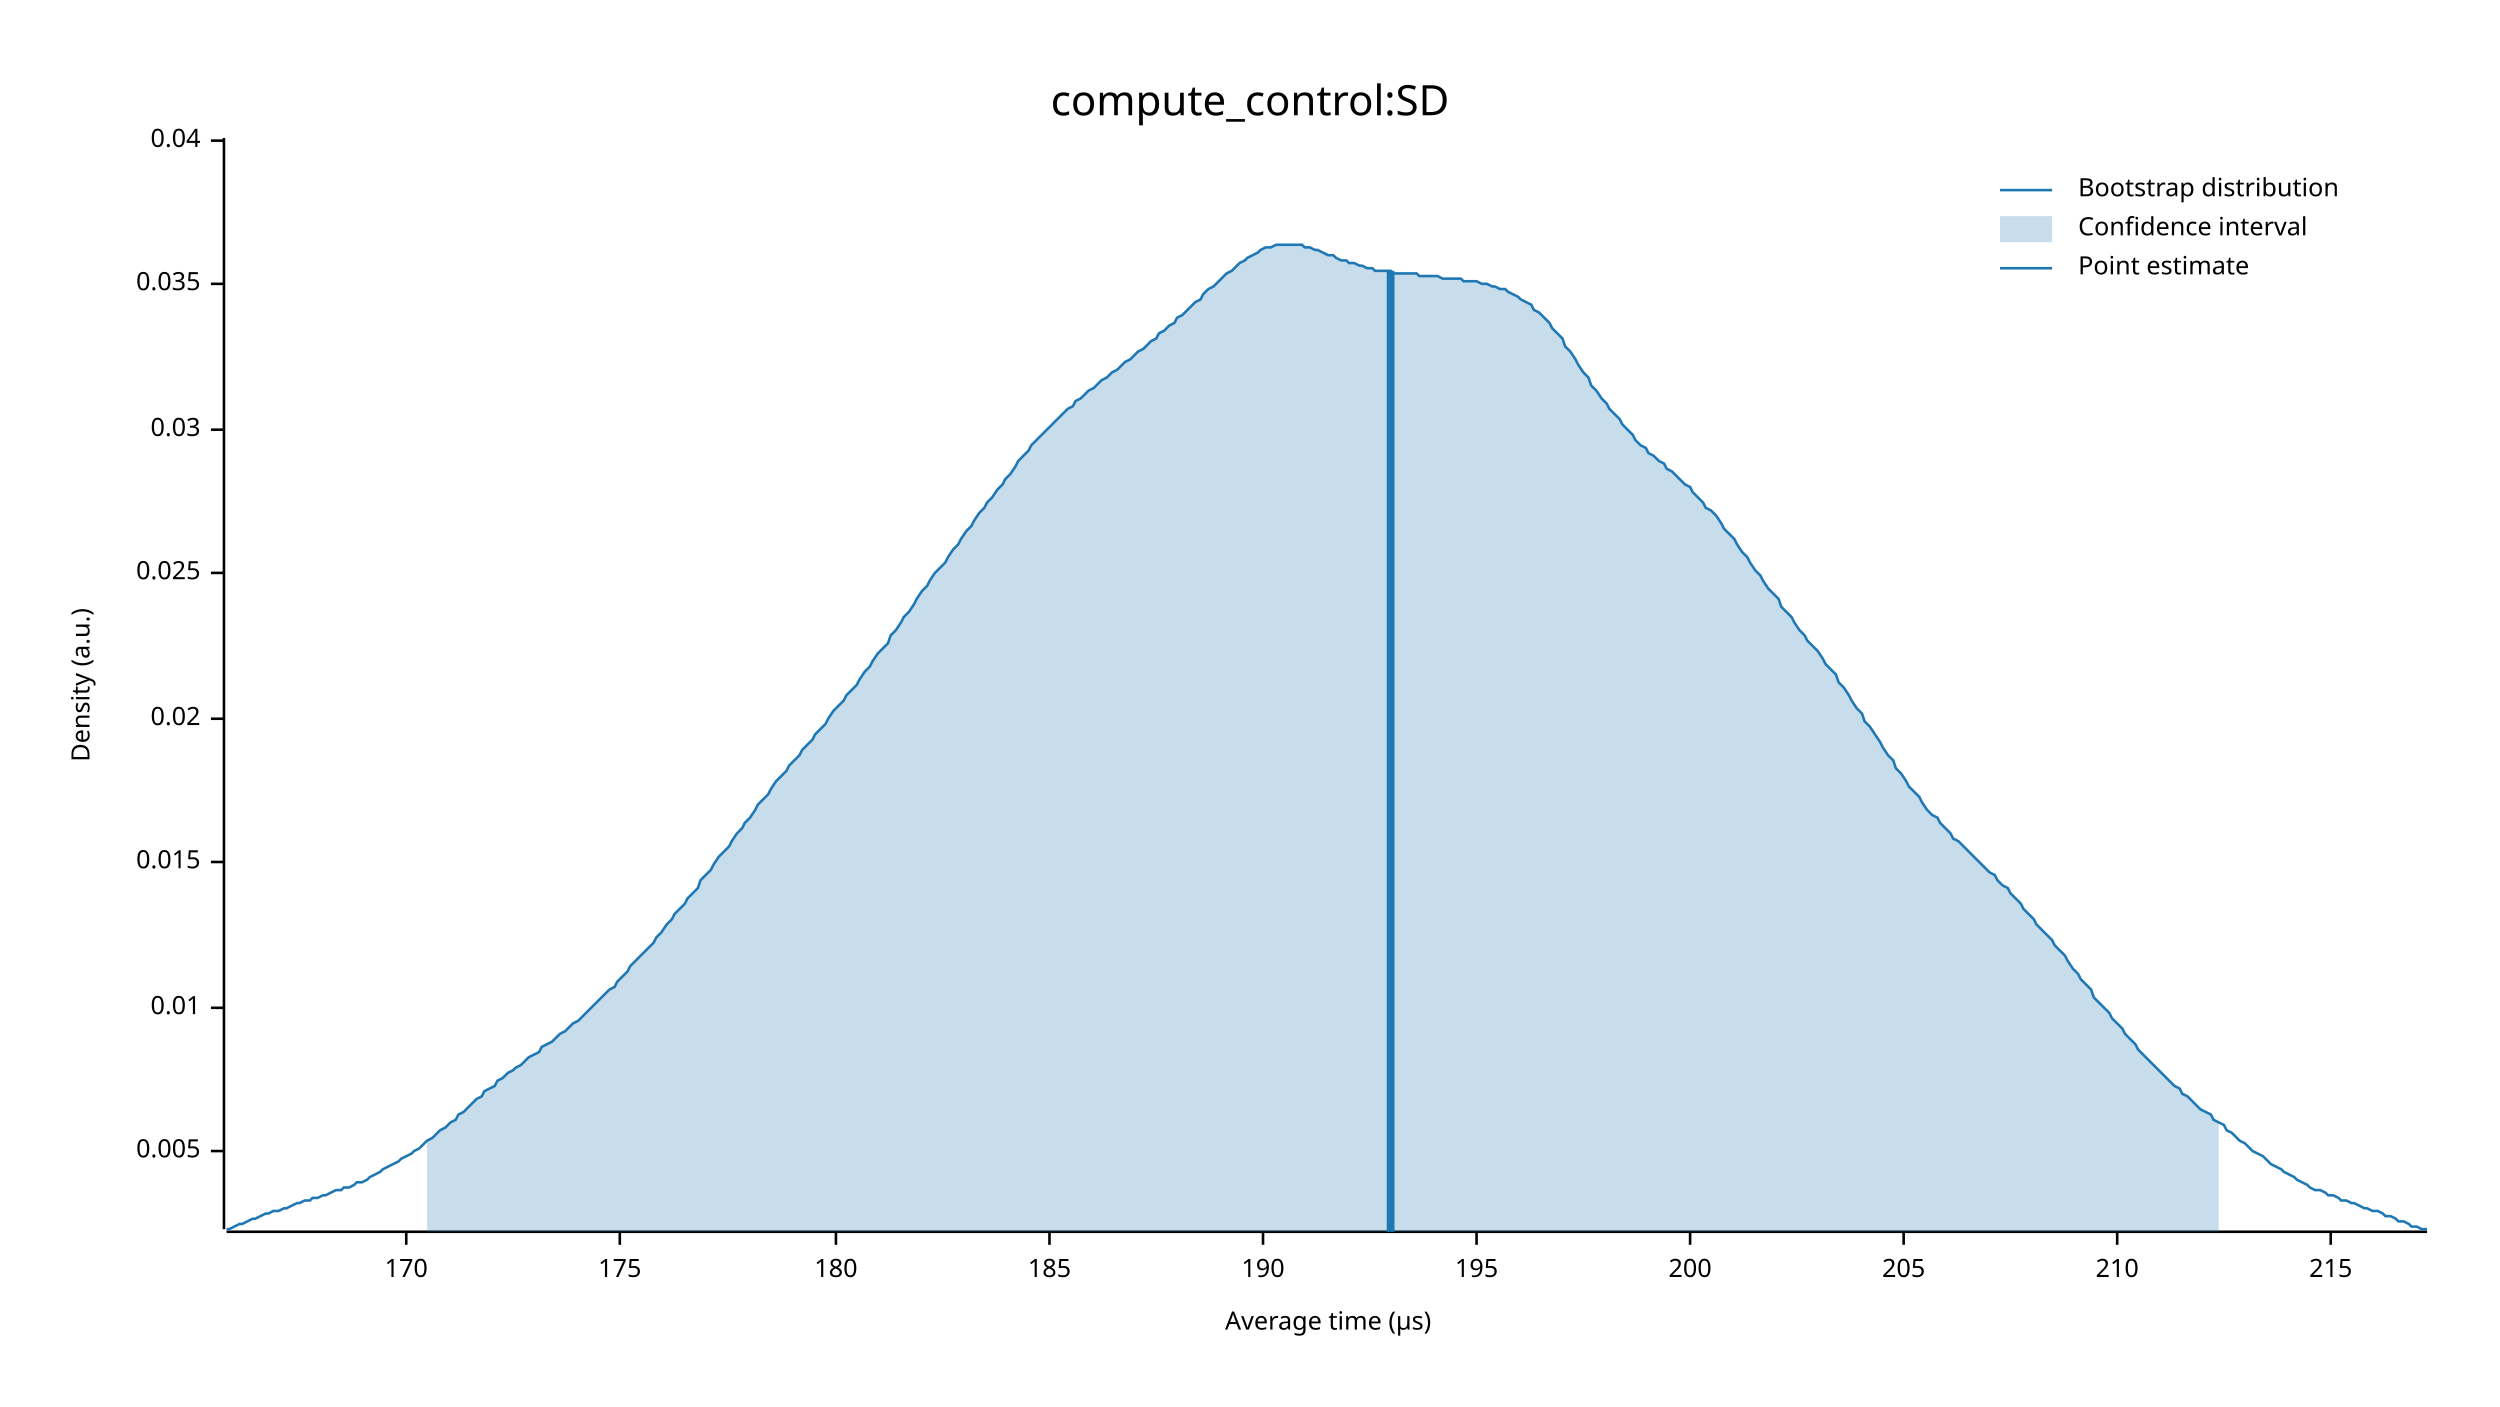
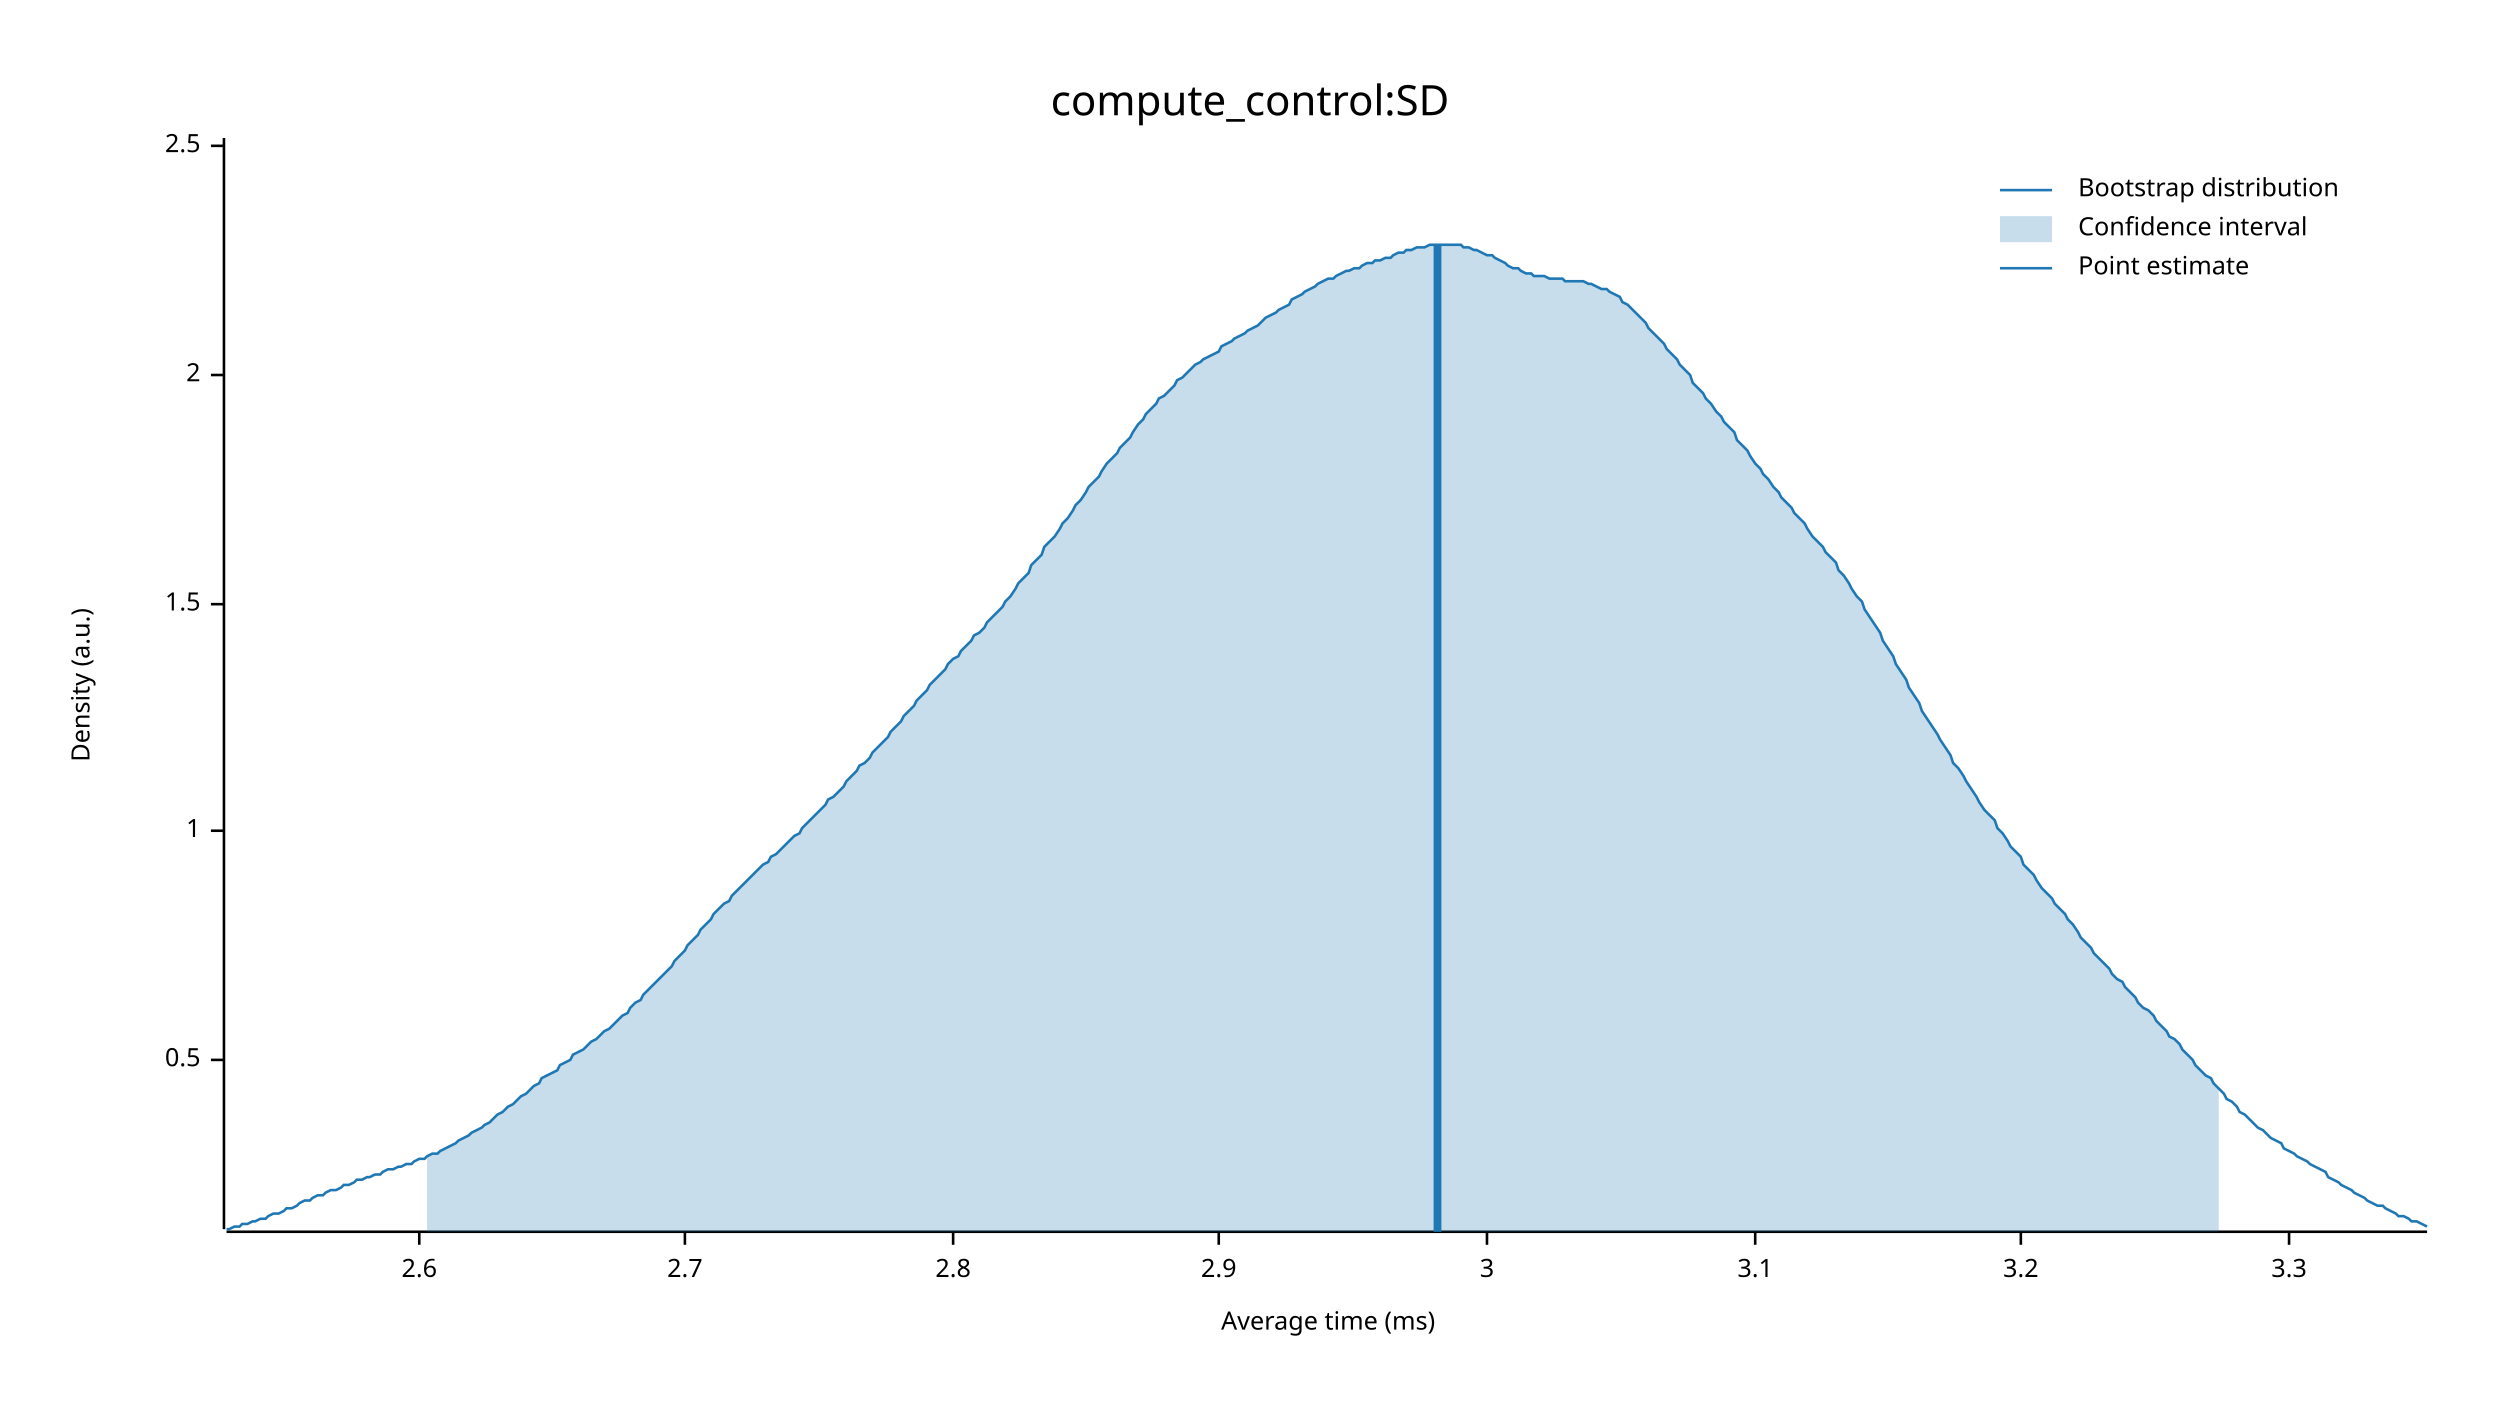
<svg xmlns="http://www.w3.org/2000/svg" width="960" height="540" viewBox="0 0 960 540">
  <text x="480" y="32" dy="0.76em" text-anchor="middle" font-family="sans-serif" font-size="16.129" opacity="1" fill="#000000">
compute_control:SD
</text>
  <text x="27" y="263" dy="0.76em" text-anchor="middle" font-family="sans-serif" font-size="9.677" opacity="1" fill="#000000" transform="rotate(270, 27, 263)">
Density (a.u.)
</text>
  <text x="510" y="513" dy="-0.5ex" text-anchor="middle" font-family="sans-serif" font-size="9.677" opacity="1" fill="#000000">
- Average time (µs)
+ Average time (ms)
</text>
  <polyline fill="none" opacity="1" stroke="#000000" stroke-width="1" points="86,53 86,472 " />
-   <text x="77" y="442" dy="0.5ex" text-anchor="end" font-family="sans-serif" font-size="9.677" opacity="1" fill="#000000">
- 0.005
+   <text x="77" y="407" dy="0.5ex" text-anchor="end" font-family="sans-serif" font-size="9.677" opacity="1" fill="#000000">
+ 0.5
</text>
-   <polyline fill="none" opacity="1" stroke="#000000" stroke-width="1" points="81,442 86,442 " />
-   <text x="77" y="387" dy="0.5ex" text-anchor="end" font-family="sans-serif" font-size="9.677" opacity="1" fill="#000000">
- 0.01
+   <polyline fill="none" opacity="1" stroke="#000000" stroke-width="1" points="81,407 86,407 " />
+   <text x="77" y="319" dy="0.5ex" text-anchor="end" font-family="sans-serif" font-size="9.677" opacity="1" fill="#000000">
+ 1
</text>
-   <polyline fill="none" opacity="1" stroke="#000000" stroke-width="1" points="81,387 86,387 " />
-   <text x="77" y="331" dy="0.5ex" text-anchor="end" font-family="sans-serif" font-size="9.677" opacity="1" fill="#000000">
- 0.015
+   <polyline fill="none" opacity="1" stroke="#000000" stroke-width="1" points="81,319 86,319 " />
+   <text x="77" y="232" dy="0.5ex" text-anchor="end" font-family="sans-serif" font-size="9.677" opacity="1" fill="#000000">
+ 1.5
</text>
-   <polyline fill="none" opacity="1" stroke="#000000" stroke-width="1" points="81,331 86,331 " />
-   <text x="77" y="276" dy="0.5ex" text-anchor="end" font-family="sans-serif" font-size="9.677" opacity="1" fill="#000000">
- 0.02
+   <polyline fill="none" opacity="1" stroke="#000000" stroke-width="1" points="81,232 86,232 " />
+   <text x="77" y="144" dy="0.5ex" text-anchor="end" font-family="sans-serif" font-size="9.677" opacity="1" fill="#000000">
+ 2
</text>
-   <polyline fill="none" opacity="1" stroke="#000000" stroke-width="1" points="81,276 86,276 " />
-   <text x="77" y="220" dy="0.5ex" text-anchor="end" font-family="sans-serif" font-size="9.677" opacity="1" fill="#000000">
- 0.025
+   <polyline fill="none" opacity="1" stroke="#000000" stroke-width="1" points="81,144 86,144 " />
+   <text x="77" y="56" dy="0.5ex" text-anchor="end" font-family="sans-serif" font-size="9.677" opacity="1" fill="#000000">
+ 2.5
</text>
-   <polyline fill="none" opacity="1" stroke="#000000" stroke-width="1" points="81,220 86,220 " />
-   <text x="77" y="165" dy="0.5ex" text-anchor="end" font-family="sans-serif" font-size="9.677" opacity="1" fill="#000000">
- 0.03
+   <polyline fill="none" opacity="1" stroke="#000000" stroke-width="1" points="81,56 86,56 " />
+   <polyline fill="none" opacity="1" stroke="#000000" stroke-width="1" points="87,473 932,473 " />
+   <text x="161" y="483" dy="0.76em" text-anchor="middle" font-family="sans-serif" font-size="9.677" opacity="1" fill="#000000">
+ 2.6
</text>
-   <polyline fill="none" opacity="1" stroke="#000000" stroke-width="1" points="81,165 86,165 " />
-   <text x="77" y="109" dy="0.5ex" text-anchor="end" font-family="sans-serif" font-size="9.677" opacity="1" fill="#000000">
- 0.035
+   <polyline fill="none" opacity="1" stroke="#000000" stroke-width="1" points="161,473 161,478 " />
+   <text x="263" y="483" dy="0.76em" text-anchor="middle" font-family="sans-serif" font-size="9.677" opacity="1" fill="#000000">
+ 2.7
</text>
-   <polyline fill="none" opacity="1" stroke="#000000" stroke-width="1" points="81,109 86,109 " />
-   <text x="77" y="54" dy="0.5ex" text-anchor="end" font-family="sans-serif" font-size="9.677" opacity="1" fill="#000000">
- 0.04
+   <polyline fill="none" opacity="1" stroke="#000000" stroke-width="1" points="263,473 263,478 " />
+   <text x="366" y="483" dy="0.76em" text-anchor="middle" font-family="sans-serif" font-size="9.677" opacity="1" fill="#000000">
+ 2.8
</text>
-   <polyline fill="none" opacity="1" stroke="#000000" stroke-width="1" points="81,54 86,54 " />
-   <polyline fill="none" opacity="1" stroke="#000000" stroke-width="1" points="87,473 932,473 " />
-   <text x="156" y="483" dy="0.76em" text-anchor="middle" font-family="sans-serif" font-size="9.677" opacity="1" fill="#000000">
- 170
+   <polyline fill="none" opacity="1" stroke="#000000" stroke-width="1" points="366,473 366,478 " />
+   <text x="468" y="483" dy="0.76em" text-anchor="middle" font-family="sans-serif" font-size="9.677" opacity="1" fill="#000000">
+ 2.9
</text>
-   <polyline fill="none" opacity="1" stroke="#000000" stroke-width="1" points="156,473 156,478 " />
-   <text x="238" y="483" dy="0.76em" text-anchor="middle" font-family="sans-serif" font-size="9.677" opacity="1" fill="#000000">
- 175
+   <polyline fill="none" opacity="1" stroke="#000000" stroke-width="1" points="468,473 468,478 " />
+   <text x="571" y="483" dy="0.76em" text-anchor="middle" font-family="sans-serif" font-size="9.677" opacity="1" fill="#000000">
+ 3
</text>
-   <polyline fill="none" opacity="1" stroke="#000000" stroke-width="1" points="238,473 238,478 " />
-   <text x="321" y="483" dy="0.76em" text-anchor="middle" font-family="sans-serif" font-size="9.677" opacity="1" fill="#000000">
- 180
+   <polyline fill="none" opacity="1" stroke="#000000" stroke-width="1" points="571,473 571,478 " />
+   <text x="674" y="483" dy="0.76em" text-anchor="middle" font-family="sans-serif" font-size="9.677" opacity="1" fill="#000000">
+ 3.1
</text>
-   <polyline fill="none" opacity="1" stroke="#000000" stroke-width="1" points="321,473 321,478 " />
-   <text x="403" y="483" dy="0.76em" text-anchor="middle" font-family="sans-serif" font-size="9.677" opacity="1" fill="#000000">
- 185
+   <polyline fill="none" opacity="1" stroke="#000000" stroke-width="1" points="674,473 674,478 " />
+   <text x="776" y="483" dy="0.76em" text-anchor="middle" font-family="sans-serif" font-size="9.677" opacity="1" fill="#000000">
+ 3.2
</text>
-   <polyline fill="none" opacity="1" stroke="#000000" stroke-width="1" points="403,473 403,478 " />
-   <text x="485" y="483" dy="0.76em" text-anchor="middle" font-family="sans-serif" font-size="9.677" opacity="1" fill="#000000">
- 190
+   <polyline fill="none" opacity="1" stroke="#000000" stroke-width="1" points="776,473 776,478 " />
+   <text x="879" y="483" dy="0.76em" text-anchor="middle" font-family="sans-serif" font-size="9.677" opacity="1" fill="#000000">
+ 3.3
</text>
-   <polyline fill="none" opacity="1" stroke="#000000" stroke-width="1" points="485,473 485,478 " />
-   <text x="567" y="483" dy="0.76em" text-anchor="middle" font-family="sans-serif" font-size="9.677" opacity="1" fill="#000000">
- 195
- </text>
-   <polyline fill="none" opacity="1" stroke="#000000" stroke-width="1" points="567,473 567,478 " />
-   <text x="649" y="483" dy="0.76em" text-anchor="middle" font-family="sans-serif" font-size="9.677" opacity="1" fill="#000000">
- 200
- </text>
-   <polyline fill="none" opacity="1" stroke="#000000" stroke-width="1" points="649,473 649,478 " />
-   <text x="731" y="483" dy="0.76em" text-anchor="middle" font-family="sans-serif" font-size="9.677" opacity="1" fill="#000000">
- 205
- </text>
-   <polyline fill="none" opacity="1" stroke="#000000" stroke-width="1" points="731,473 731,478 " />
-   <text x="813" y="483" dy="0.76em" text-anchor="middle" font-family="sans-serif" font-size="9.677" opacity="1" fill="#000000">
- 210
- </text>
-   <polyline fill="none" opacity="1" stroke="#000000" stroke-width="1" points="813,473 813,478 " />
-   <text x="895" y="483" dy="0.76em" text-anchor="middle" font-family="sans-serif" font-size="9.677" opacity="1" fill="#000000">
- 215
- </text>
-   <polyline fill="none" opacity="1" stroke="#000000" stroke-width="1" points="895,473 895,478 " />
-   <polyline fill="none" opacity="1" stroke="#1F78B4" stroke-width="1" points="87,472 88,472 90,471 92,470 93,470 95,469 97,468 98,468 100,467 102,466 103,466 105,465 107,465 109,464 110,464 112,463 114,462 115,462 117,461 119,461 120,460 122,460 124,459 125,459 127,458 129,457 131,457 132,456 134,456 136,455 137,454 139,454 141,453 142,452 144,451 146,450 147,449 149,448 151,447 153,446 154,445 156,444 158,443 159,442 161,441 163,439 164,438 166,437 168,435 169,434 171,433 173,431 175,430 176,428 178,427 180,425 181,424 183,422 185,421 186,419 188,418 190,417 191,415 193,414 195,412 197,411 198,410 200,409 202,407 203,406 205,405 207,404 208,402 210,401 212,400 214,398 215,397 217,396 219,394 220,393 222,392 224,390 225,389 227,387 229,385 230,384 232,382 234,380 236,379 237,377 239,375 241,373 242,371 244,369 246,367 247,366 249,364 251,362 252,360 254,358 256,355 258,353 259,351 261,349 263,347 264,345 266,343 268,341 269,338 271,336 273,334 274,332 276,329 278,327 280,325 281,323 283,320 285,318 286,316 288,314 290,311 291,309 293,307 295,305 296,303 298,300 300,298 302,296 303,294 305,292 307,290 308,288 310,286 312,284 313,282 315,280 317,278 318,276 320,273 322,271 324,269 325,267 327,265 329,263 330,261 332,258 334,256 335,254 337,251 339,249 341,247 342,244 344,242 346,239 347,237 349,235 351,232 352,230 354,227 356,225 357,223 359,220 361,218 363,216 364,214 366,211 368,209 369,207 371,204 373,202 374,200 376,197 378,195 379,193 381,191 383,188 385,186 386,184 388,182 390,179 391,177 393,175 395,173 396,171 398,169 400,167 401,166 403,164 405,162 407,160 408,159 410,157 412,156 413,154 415,153 417,151 418,150 420,149 422,147 423,146 425,145 427,143 429,142 430,141 432,139 434,138 435,137 437,135 439,134 440,133 442,131 444,130 445,128 447,127 449,125 451,124 452,122 454,121 456,119 457,118 459,116 461,115 462,113 464,111 466,110 468,108 469,107 471,105 473,104 474,103 476,101 478,100 479,99 481,98 483,97 484,96 486,95 488,95 490,94 491,94 493,94 495,94 496,94 498,94 500,94 501,95 503,95 505,96 506,96 508,97 510,98 512,98 513,99 515,100 517,100 518,101 520,101 522,102 523,102 525,103 527,103 528,104 530,104 532,104 534,104 535,105 537,105 539,105 540,105 542,105 544,105 545,106 547,106 549,106 550,106 552,106 554,107 556,107 557,107 559,107 561,107 562,108 564,108 566,108 567,108 569,109 571,109 573,110 574,110 576,111 578,111 579,112 581,113 583,114 584,115 586,116 588,117 589,119 591,120 593,122 595,124 596,126 598,128 600,130 601,133 603,135 605,138 606,140 608,143 610,145 611,148 613,150 615,153 617,155 618,157 620,159 622,161 623,163 625,165 627,167 628,169 630,171 632,172 633,174 635,175 637,177 639,178 640,180 642,181 644,183 645,184 647,186 649,187 650,189 652,191 654,193 655,195 657,196 659,198 661,201 662,203 664,205 666,207 667,209 669,212 671,214 672,216 674,219 676,221 677,223 679,226 681,228 683,230 684,233 686,235 688,237 689,239 691,242 693,244 694,246 696,248 698,250 700,253 701,255 703,257 705,259 706,262 708,264 710,267 711,269 713,272 715,274 716,277 718,279 720,282 722,285 723,287 725,290 727,292 728,295 730,297 732,300 733,302 735,304 737,306 738,308 740,311 742,313 744,314 745,316 747,318 749,320 750,322 752,323 754,325 755,326 757,328 759,330 760,331 762,333 764,335 766,336 767,338 769,340 771,341 772,343 774,345 776,347 777,349 779,351 781,353 782,355 784,357 786,359 788,361 789,363 791,365 793,367 794,369 796,372 798,374 799,376 801,378 803,380 804,383 806,385 808,387 810,389 811,391 813,393 815,395 816,397 818,399 820,401 821,403 823,405 825,407 827,409 828,410 830,412 832,414 833,415 835,417 837,418 838,420 840,421 842,423 843,424 845,426 847,427 849,428 850,430 852,431 854,432 855,434 857,435 859,437 860,438 862,439 864,441 865,442 867,443 869,444 871,446 872,447 874,448 876,449 877,450 879,451 881,452 882,453 884,454 886,455 887,456 889,457 891,457 893,458 894,459 896,459 898,460 899,461 901,461 903,462 904,462 906,463 908,464 909,464 911,465 913,465 915,466 916,467 918,467 920,468 921,469 923,469 925,470 926,471 928,471 930,472 932,472 " />
-   <polygon opacity="0.25" fill="#1F78B4" points="164,438 166,437 168,435 169,434 171,433 173,431 175,430 176,428 178,427 180,425 181,424 183,422 185,421 186,419 188,418 190,417 191,415 193,414 195,412 197,411 198,410 200,409 202,407 203,406 205,405 207,404 208,402 210,401 212,400 214,398 215,397 217,396 219,394 220,393 222,392 224,390 225,389 227,387 229,385 230,384 232,382 234,380 236,379 237,377 239,375 241,373 242,371 244,369 246,367 247,366 249,364 251,362 252,360 254,358 256,355 258,353 259,351 261,349 263,347 264,345 266,343 268,341 269,338 271,336 273,334 274,332 276,329 278,327 280,325 281,323 283,320 285,318 286,316 288,314 290,311 291,309 293,307 295,305 296,303 298,300 300,298 302,296 303,294 305,292 307,290 308,288 310,286 312,284 313,282 315,280 317,278 318,276 320,273 322,271 324,269 325,267 327,265 329,263 330,261 332,258 334,256 335,254 337,251 339,249 341,247 342,244 344,242 346,239 347,237 349,235 351,232 352,230 354,227 356,225 357,223 359,220 361,218 363,216 364,214 366,211 368,209 369,207 371,204 373,202 374,200 376,197 378,195 379,193 381,191 383,188 385,186 386,184 388,182 390,179 391,177 393,175 395,173 396,171 398,169 400,167 401,166 403,164 405,162 407,160 408,159 410,157 412,156 413,154 415,153 417,151 418,150 420,149 422,147 423,146 425,145 427,143 429,142 430,141 432,139 434,138 435,137 437,135 439,134 440,133 442,131 444,130 445,128 447,127 449,125 451,124 452,122 454,121 456,119 457,118 459,116 461,115 462,113 464,111 466,110 468,108 469,107 471,105 473,104 474,103 476,101 478,100 479,99 481,98 483,97 484,96 486,95 488,95 490,94 491,94 493,94 495,94 496,94 498,94 500,94 501,95 503,95 505,96 506,96 508,97 510,98 512,98 513,99 515,100 517,100 518,101 520,101 522,102 523,102 525,103 527,103 528,104 530,104 532,104 534,104 535,105 537,105 539,105 540,105 542,105 544,105 545,106 547,106 549,106 550,106 552,106 554,107 556,107 557,107 559,107 561,107 562,108 564,108 566,108 567,108 569,109 571,109 573,110 574,110 576,111 578,111 579,112 581,113 583,114 584,115 586,116 588,117 589,119 591,120 593,122 595,124 596,126 598,128 600,130 601,133 603,135 605,138 606,140 608,143 610,145 611,148 613,150 615,153 617,155 618,157 620,159 622,161 623,163 625,165 627,167 628,169 630,171 632,172 633,174 635,175 637,177 639,178 640,180 642,181 644,183 645,184 647,186 649,187 650,189 652,191 654,193 655,195 657,196 659,198 661,201 662,203 664,205 666,207 667,209 669,212 671,214 672,216 674,219 676,221 677,223 679,226 681,228 683,230 684,233 686,235 688,237 689,239 691,242 693,244 694,246 696,248 698,250 700,253 701,255 703,257 705,259 706,262 708,264 710,267 711,269 713,272 715,274 716,277 718,279 720,282 722,285 723,287 725,290 727,292 728,295 730,297 732,300 733,302 735,304 737,306 738,308 740,311 742,313 744,314 745,316 747,318 749,320 750,322 752,323 754,325 755,326 757,328 759,330 760,331 762,333 764,335 766,336 767,338 769,340 771,341 772,343 774,345 776,347 777,349 779,351 781,353 782,355 784,357 786,359 788,361 789,363 791,365 793,367 794,369 796,372 798,374 799,376 801,378 803,380 804,383 806,385 808,387 810,389 811,391 813,393 815,395 816,397 818,399 820,401 821,403 823,405 825,407 827,409 828,410 830,412 832,414 833,415 835,417 837,418 838,420 840,421 842,423 843,424 845,426 847,427 849,428 850,430 852,431 852,473 164,473 " />
-   <polyline fill="none" opacity="1" stroke="#1F78B4" stroke-width="3" points="534,473 534,104 " />
+   <polyline fill="none" opacity="1" stroke="#000000" stroke-width="1" points="879,473 879,478 " />
+   <polyline fill="none" opacity="1" stroke="#1F78B4" stroke-width="1" points="87,472 88,472 90,471 92,471 93,470 95,470 97,469 98,469 100,468 102,468 103,467 105,466 107,466 109,465 110,464 112,464 114,463 115,462 117,461 119,461 120,460 122,459 124,459 125,458 127,457 129,457 131,456 132,455 134,455 136,454 137,453 139,453 141,452 142,452 144,451 146,451 147,450 149,449 151,449 153,448 154,448 156,447 158,447 159,446 161,445 163,445 164,444 166,443 168,443 169,442 171,441 173,440 175,439 176,438 178,437 180,436 181,435 183,434 185,433 186,432 188,431 190,429 191,428 193,427 195,425 197,424 198,423 200,421 202,420 203,419 205,417 207,416 208,414 210,413 212,412 214,411 215,409 217,408 219,407 220,405 222,404 224,403 225,402 227,400 229,399 230,398 232,396 234,395 236,393 237,392 239,390 241,389 242,387 244,385 246,384 247,382 249,380 251,378 252,377 254,375 256,373 258,371 259,369 261,367 263,365 264,363 266,361 268,359 269,357 271,355 273,353 274,351 276,349 278,347 280,346 281,344 283,342 285,340 286,339 288,337 290,335 291,334 293,332 295,331 296,329 298,328 300,326 302,324 303,323 305,321 307,320 308,318 310,316 312,314 313,313 315,311 317,309 318,307 320,306 322,304 324,302 325,300 327,298 329,296 330,294 332,293 334,291 335,289 337,287 339,285 341,283 342,281 344,279 346,277 347,275 349,273 351,271 352,269 354,267 356,265 357,263 359,261 361,259 363,257 364,255 366,253 368,252 369,250 371,248 373,246 374,244 376,243 378,241 379,239 381,237 383,235 385,233 386,231 388,229 390,226 391,224 393,222 395,220 396,217 398,215 400,213 401,210 403,208 405,206 407,203 408,201 410,199 412,196 413,194 415,192 417,189 418,187 420,185 422,183 423,181 425,178 427,176 429,174 430,172 432,170 434,168 435,166 437,163 439,161 440,159 442,157 444,155 445,153 447,152 449,150 451,148 452,146 454,145 456,143 457,142 459,140 461,139 462,138 464,137 466,136 468,135 469,133 471,132 473,131 474,130 476,129 478,128 479,127 481,126 483,125 484,124 486,122 488,121 490,120 491,119 493,118 495,117 496,115 498,114 500,113 501,112 503,111 505,110 506,109 508,108 510,107 512,107 513,106 515,105 517,104 518,104 520,103 522,103 523,102 525,101 527,101 528,100 530,100 532,99 534,99 535,98 537,97 539,97 540,96 542,96 544,95 545,95 547,95 549,94 550,94 552,94 554,94 556,94 557,94 559,94 561,94 562,95 564,95 566,96 567,96 569,97 571,98 573,98 574,99 576,100 578,101 579,102 581,103 583,103 584,104 586,105 588,105 589,106 591,106 593,106 595,107 596,107 598,107 600,107 601,108 603,108 605,108 606,108 608,108 610,109 611,109 613,110 615,111 617,111 618,112 620,113 622,114 623,116 625,117 627,119 628,120 630,122 632,124 633,126 635,128 637,130 639,132 640,134 642,136 644,138 645,140 647,142 649,144 650,147 652,149 654,151 655,153 657,155 659,158 661,160 662,162 664,164 666,166 667,169 669,171 671,173 672,175 674,178 676,180 677,182 679,184 681,187 683,189 684,191 686,193 688,195 689,197 691,199 693,201 694,203 696,206 698,208 700,210 701,212 703,214 705,216 706,219 708,221 710,224 711,226 713,229 715,231 716,234 718,237 720,240 722,243 723,246 725,249 727,252 728,255 730,258 732,261 733,264 735,267 737,270 738,273 740,276 742,279 744,282 745,284 747,287 749,290 750,293 752,295 754,298 755,300 757,303 759,306 760,308 762,311 764,313 766,315 767,318 769,320 771,323 772,325 774,327 776,329 777,332 779,334 781,336 782,338 784,341 786,343 788,345 789,347 791,349 793,351 794,353 796,355 798,358 799,360 801,362 803,364 804,366 806,368 808,370 810,372 811,374 813,376 815,377 816,379 818,381 820,383 821,385 823,387 825,388 827,390 828,392 830,394 832,396 833,398 835,399 837,401 838,403 840,405 842,407 843,409 845,411 847,413 849,414 850,416 852,418 854,420 855,422 857,423 859,425 860,427 862,428 864,430 865,431 867,433 869,434 871,436 872,437 874,438 876,439 877,441 879,442 881,443 882,444 884,445 886,446 887,447 889,448 891,449 893,450 894,452 896,453 898,454 899,455 901,456 903,457 904,458 906,459 908,460 909,461 911,462 913,463 915,463 916,464 918,465 920,466 921,467 923,467 925,468 926,469 928,469 930,470 932,471 " />
+   <polygon opacity="0.25" fill="#1F78B4" points="164,444 166,443 168,443 169,442 171,441 173,440 175,439 176,438 178,437 180,436 181,435 183,434 185,433 186,432 188,431 190,429 191,428 193,427 195,425 197,424 198,423 200,421 202,420 203,419 205,417 207,416 208,414 210,413 212,412 214,411 215,409 217,408 219,407 220,405 222,404 224,403 225,402 227,400 229,399 230,398 232,396 234,395 236,393 237,392 239,390 241,389 242,387 244,385 246,384 247,382 249,380 251,378 252,377 254,375 256,373 258,371 259,369 261,367 263,365 264,363 266,361 268,359 269,357 271,355 273,353 274,351 276,349 278,347 280,346 281,344 283,342 285,340 286,339 288,337 290,335 291,334 293,332 295,331 296,329 298,328 300,326 302,324 303,323 305,321 307,320 308,318 310,316 312,314 313,313 315,311 317,309 318,307 320,306 322,304 324,302 325,300 327,298 329,296 330,294 332,293 334,291 335,289 337,287 339,285 341,283 342,281 344,279 346,277 347,275 349,273 351,271 352,269 354,267 356,265 357,263 359,261 361,259 363,257 364,255 366,253 368,252 369,250 371,248 373,246 374,244 376,243 378,241 379,239 381,237 383,235 385,233 386,231 388,229 390,226 391,224 393,222 395,220 396,217 398,215 400,213 401,210 403,208 405,206 407,203 408,201 410,199 412,196 413,194 415,192 417,189 418,187 420,185 422,183 423,181 425,178 427,176 429,174 430,172 432,170 434,168 435,166 437,163 439,161 440,159 442,157 444,155 445,153 447,152 449,150 451,148 452,146 454,145 456,143 457,142 459,140 461,139 462,138 464,137 466,136 468,135 469,133 471,132 473,131 474,130 476,129 478,128 479,127 481,126 483,125 484,124 486,122 488,121 490,120 491,119 493,118 495,117 496,115 498,114 500,113 501,112 503,111 505,110 506,109 508,108 510,107 512,107 513,106 515,105 517,104 518,104 520,103 522,103 523,102 525,101 527,101 528,100 530,100 532,99 534,99 535,98 537,97 539,97 540,96 542,96 544,95 545,95 547,95 549,94 550,94 552,94 554,94 556,94 557,94 559,94 561,94 562,95 564,95 566,96 567,96 569,97 571,98 573,98 574,99 576,100 578,101 579,102 581,103 583,103 584,104 586,105 588,105 589,106 591,106 593,106 595,107 596,107 598,107 600,107 601,108 603,108 605,108 606,108 608,108 610,109 611,109 613,110 615,111 617,111 618,112 620,113 622,114 623,116 625,117 627,119 628,120 630,122 632,124 633,126 635,128 637,130 639,132 640,134 642,136 644,138 645,140 647,142 649,144 650,147 652,149 654,151 655,153 657,155 659,158 661,160 662,162 664,164 666,166 667,169 669,171 671,173 672,175 674,178 676,180 677,182 679,184 681,187 683,189 684,191 686,193 688,195 689,197 691,199 693,201 694,203 696,206 698,208 700,210 701,212 703,214 705,216 706,219 708,221 710,224 711,226 713,229 715,231 716,234 718,237 720,240 722,243 723,246 725,249 727,252 728,255 730,258 732,261 733,264 735,267 737,270 738,273 740,276 742,279 744,282 745,284 747,287 749,290 750,293 752,295 754,298 755,300 757,303 759,306 760,308 762,311 764,313 766,315 767,318 769,320 771,323 772,325 774,327 776,329 777,332 779,334 781,336 782,338 784,341 786,343 788,345 789,347 791,349 793,351 794,353 796,355 798,358 799,360 801,362 803,364 804,366 806,368 808,370 810,372 811,374 813,376 815,377 816,379 818,381 820,383 821,385 823,387 825,388 827,390 828,392 830,394 832,396 833,398 835,399 837,401 838,403 840,405 842,407 843,409 845,411 847,413 849,414 850,416 852,418 852,473 164,473 " />
+   <polyline fill="none" opacity="1" stroke="#1F78B4" stroke-width="3" points="552,473 552,94 " />
  <text x="798" y="68" dy="0.76em" text-anchor="start" font-family="sans-serif" font-size="9.677" opacity="1" fill="#000000">
Bootstrap distribution
</text>
  <text x="798" y="83" dy="0.76em" text-anchor="start" font-family="sans-serif" font-size="9.677" opacity="1" fill="#000000">
Confidence interval
</text>
  <text x="798" y="98" dy="0.76em" text-anchor="start" font-family="sans-serif" font-size="9.677" opacity="1" fill="#000000">
Point estimate
</text>
  <polyline fill="none" opacity="1" stroke="#1F78B4" stroke-width="1" points="768,73 788,73 " />
  <rect x="768" y="83" width="20" height="10" opacity="0.25" fill="#1F78B4" stroke="none" />
  <polyline fill="none" opacity="1" stroke="#1F78B4" stroke-width="1" points="768,103 788,103 " />
</svg>
